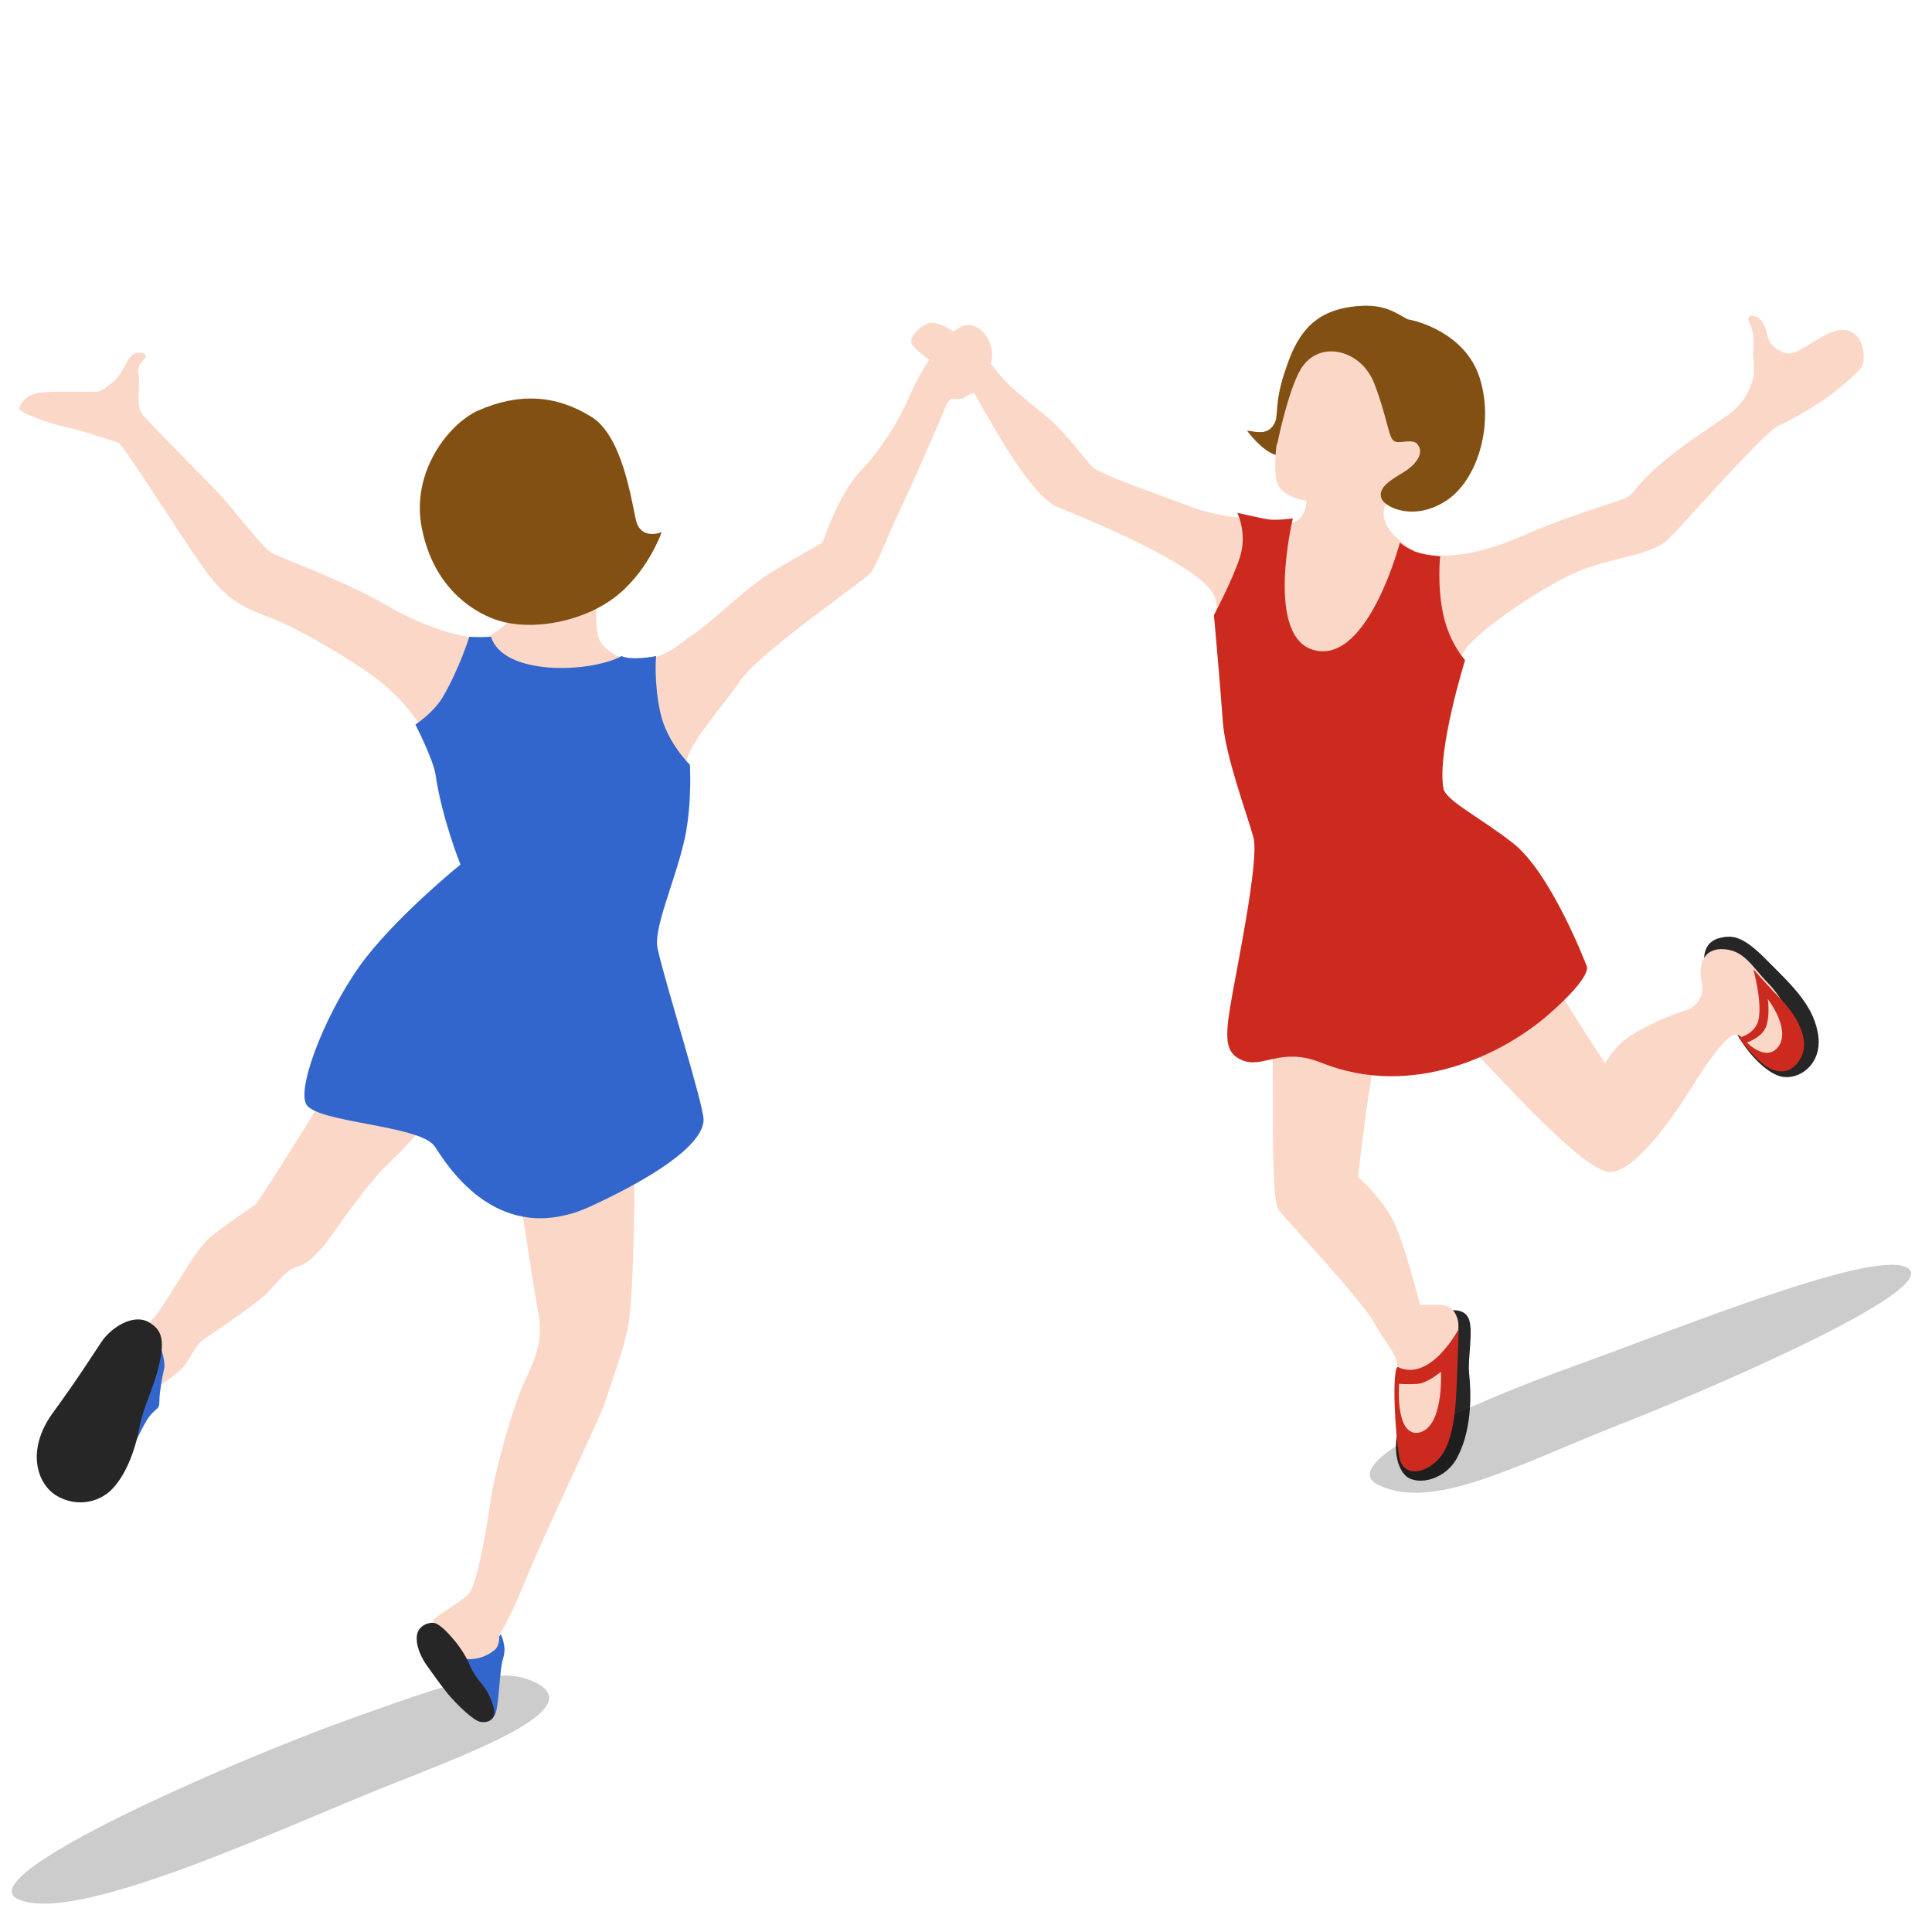
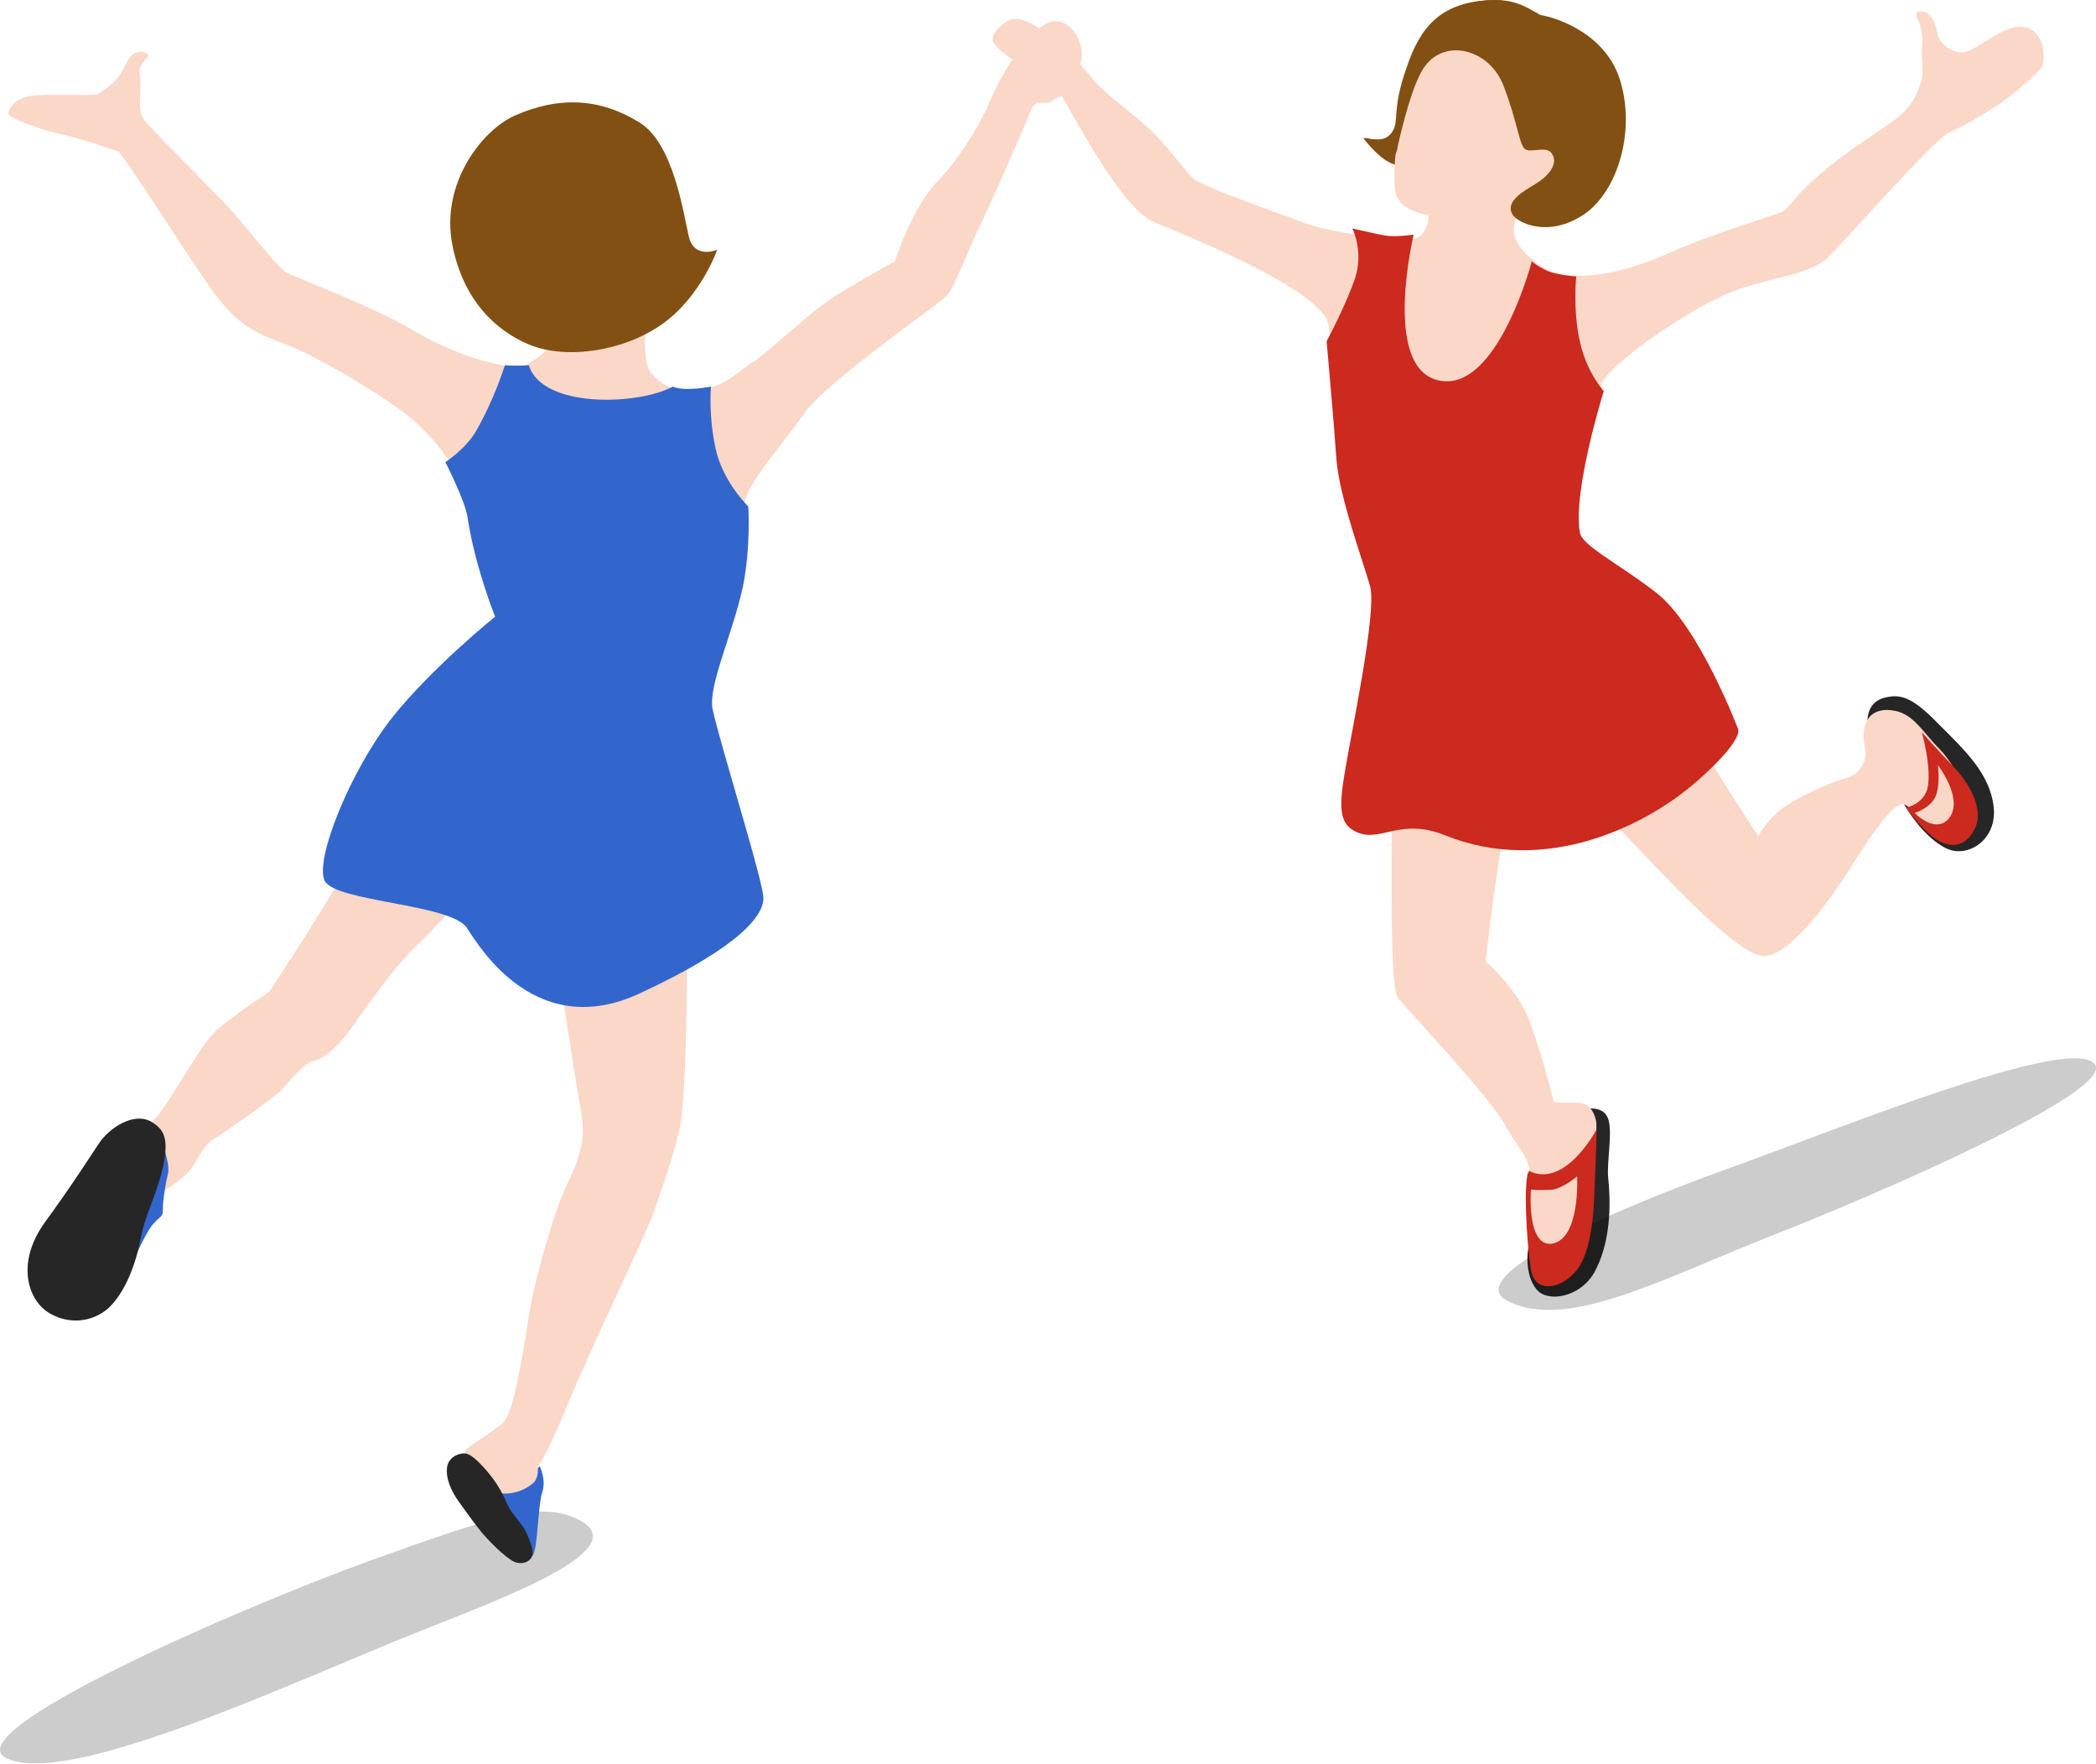
- <svg xmlns="http://www.w3.org/2000/svg" enable-background="new 0 0 240 240" viewBox="0 0 240 240">
-   <path d="m2.2 235.9c7.1 3.4 33.1-9 46.8-14.4 10.1-4 23.8-9.2 17.7-12.4-4.2-2.2-9.2-.6-23.4 4.5-14.7 5.3-47.1 19.4-41.1 22.3z" opacity=".2" />
-   <path d="m74.7 71.2c-.4.8-1.2 7.1 0 8.7.6.8 2.5 2.6 5.6 2s4.1-2 5.7-3c1.7-1 6.6-5.8 9.5-7.6s6.7-3.9 6.7-3.9 1.9-6 4.8-9 5.2-7.3 5.9-9 3.1-6.6 6.1-8.6c2.9-1.9 5.6 3.1 3.5 5.3s-4.6 3.3-4.9 4.1-3.6 8.5-5.5 12.5-3.2 7.5-3.9 8.4c-.6.9-13.6 9.7-16.2 13.4-2.6 3.8-6.4 7.7-6.8 10.4-.5 2.7-1.9 14.1-3.8 18.8-1.8 4.7-4.5 14.2-4.2 17.4s1.6 8.4 1.6 13.9-.1 17-.9 20.4-2.2 7-2.7 8.7-7.3 15.8-9.8 21.9-3.4 7.1-3.4 7.1l-.6 7.6s-7.6-8.7-7.6-9.3c.1-.6 3.6-2.4 4.5-3.5s2-7 2.6-11.2 2.9-12.3 4.4-15.4 2.1-5.1 1.6-8.1c-.6-3-3.4-21.6-3.4-21.6s-3.1-2-4.5-3.7-2.2-2.9-2.2-2.9-5.1 6.3-8.4 9.4-7.3 9.4-8.3 10.5-2 2.2-3.3 2.5-3 2.7-3.9 3.5c-.8.8-5.5 4.1-7.2 5.2-1.7 1-2 2.9-3.3 4.1s-2.8 2-3.4 2.5-1.6 1.9-1.6 1.9-.5-9.2 1.1-10.3 5.4-8.8 7.6-10.6c2.1-1.7 5.7-4.1 5.7-4.1s7.4-11.1 11-18.1 6.4-15 9.6-18c3.2-2.9 5.8-5.2 5.8-5.2s-.9-6.3-2.2-9c-1.3-2.8-2.2-5.9-3.1-7.9s-3.4-5.1-6.4-7.3-9.3-6-13-7.4-5.5-2.3-8.4-6.4-9.8-15.1-10.4-15.3-4.4-1.5-6.7-2-5.6-1.8-5.6-2.2.6-1.7 2.4-2 7.2 0 7.6-.2 1.8-1.1 2.5-2.1 1-2.3 1.9-2.6 1.5.2 1.3.5-1.2 1-.9 2.1-.4 3.9.5 5 6.4 6.6 9 9.3 5.8 7.2 7.1 7.9 9.8 3.8 14.4 6.6c4.7 2.8 11 4.6 12.6 3.7s3.4-2.4 3.6-4.1c.1-1.7-9.6-4.5-9.3-11.8s5.3-10.4 9.6-11.5c7.9-2.1 12.8 7.7 13.5 13.1.7 5.5-3.5 6.5-3.5 6.5z" fill="#fbd7c7" />
-   <path d="m59.4 51c-3.6 1.6-8.4 7.6-7 14.6 1.2 6.1 4.8 9.6 8.7 11.2 4.2 1.7 10.7.7 15-2.4s6.1-8.3 6.1-8.3-2.6 1.1-3.2-1.5-1.7-10.4-5.5-12.8c-4.5-2.8-9.1-3-14.1-.8z" fill="#825012" />
-   <g fill="#36c">
-     <path d="m15.7 181.6s2-4.6 2.9-5.7 1.2-.8 1.2-1.8.3-2.9.6-4.1c.2-1.2-.8-3.7-.8-3.7z" />
-     <path d="m57.3 206s2.1.6 4.1-1c.7-.5.6-1.7.6-1.7l.2-.3s.8 1.5.3 3-.5 6.6-1.1 7.1c-.7.5-.5-1.8-1.3-3.2-.9-1.4-2.8-3.9-2.8-3.9z" />
-     <path d="m57.2 107.4s-7.2 5.8-11.7 11.5c-4.6 5.9-8.6 15.8-7.5 18.2s14.1 2.6 16 5.3c1.8 2.8 8.1 12.7 19.5 7.4s13.9-8.8 13.9-10.7-4.6-16.4-5.7-21.2c-.6-2.6 2.2-8.4 3.4-13.9.9-4.5.6-9 .6-9s-2.9-2.8-3.7-6.6-.5-6.9-.5-6.9-3 .6-4.3 0c-3.8 2.1-14.7 2.5-16.2-2.4-1.6.1-2.7 0-2.7 0s-1.2 3.9-3.3 7.5c-1.2 2-3.4 3.4-3.4 3.4s2.2 4.3 2.5 6.2c.8 5.5 3.1 11.2 3.1 11.2z" />
+ <svg xmlns="http://www.w3.org/2000/svg" enable-background="new 0 0 240 240" viewBox="0 0 23.594 19.85" version="1.1" id="svg1745" width="23.594" height="19.85">
+   <defs id="defs1749" />
+   <g id="g1773" transform="matrix(0.1,0,0,0.1,-0.1467532,-3.798368)">
+     <path id="path1705" d="m 2.2,235.9 c 7.1,3.4 33.1,-9 46.8,-14.4 10.1,-4 23.8,-9.2 17.7,-12.4 -4.2,-2.2 -9.2,-0.6 -23.4,4.5 -14.7,5.3 -47.1,19.4 -41.1,22.3 z" style="opacity:0.2" />
+     <path id="path1707" d="m 74.7,71.2 c -0.4,0.8 -1.2,7.1 0,8.7 0.6,0.8 2.5,2.6 5.6,2 3.1,-0.6 4.1,-2 5.7,-3 1.7,-1 6.6,-5.8 9.5,-7.6 2.9,-1.8 6.7,-3.9 6.7,-3.9 0,0 1.9,-6 4.8,-9 2.9,-3 5.2,-7.3 5.9,-9 0.7,-1.7 3.1,-6.6 6.1,-8.6 2.9,-1.9 5.6,3.1 3.5,5.3 -2.1,2.2 -4.6,3.3 -4.9,4.1 -0.3,0.8 -3.6,8.5 -5.5,12.5 -1.9,4 -3.2,7.5 -3.9,8.4 -0.6,0.9 -13.6,9.7 -16.2,13.4 -2.6,3.8 -6.4,7.7 -6.8,10.4 -0.5,2.7 -1.9,14.1 -3.8,18.8 -1.8,4.7 -4.5,14.2 -4.2,17.4 0.3,3.2 1.6,8.4 1.6,13.9 0,5.5 -0.1,17 -0.9,20.4 -0.8,3.4 -2.2,7 -2.7,8.7 -0.5,1.7 -7.3,15.8 -9.8,21.9 -2.5,6.1 -3.4,7.1 -3.4,7.1 l -0.6,7.6 c 0,0 -7.6,-8.7 -7.6,-9.3 0.1,-0.6 3.6,-2.4 4.5,-3.5 0.9,-1.1 2,-7 2.6,-11.2 0.6,-4.2 2.9,-12.3 4.4,-15.4 1.5,-3.1 2.1,-5.1 1.6,-8.1 -0.6,-3 -3.4,-21.6 -3.4,-21.6 0,0 -3.1,-2 -4.5,-3.7 -1.4,-1.7 -2.2,-2.9 -2.2,-2.9 0,0 -5.1,6.3 -8.4,9.4 -3.3,3.1 -7.3,9.4 -8.3,10.5 -1,1.1 -2,2.2 -3.3,2.5 -1.3,0.3 -3,2.7 -3.9,3.5 -0.8,0.8 -5.5,4.1 -7.2,5.2 -1.7,1 -2,2.9 -3.3,4.1 -1.3,1.2 -2.8,2 -3.4,2.5 -0.6,0.5 -1.6,1.9 -1.6,1.9 0,0 -0.5,-9.2 1.1,-10.3 1.6,-1.1 5.4,-8.8 7.6,-10.6 2.1,-1.7 5.7,-4.1 5.7,-4.1 0,0 7.4,-11.1 11,-18.1 3.6,-7 6.4,-15 9.6,-18 3.2,-2.9 5.8,-5.2 5.8,-5.2 0,0 -0.9,-6.3 -2.2,-9 -1.3,-2.8 -2.2,-5.9 -3.1,-7.9 -0.9,-2 -3.4,-5.1 -6.4,-7.3 -3,-2.2 -9.3,-6 -13,-7.4 C 29.8,75.3 28,74.4 25.1,70.3 22.2,66.2 15.3,55.2 14.7,55 14.1,54.8 10.3,53.5 8,53 5.7,52.5 2.4,51.2 2.4,50.8 c 0,-0.4 0.6,-1.7 2.4,-2 1.8,-0.3 7.2,0 7.6,-0.2 0.4,-0.2 1.8,-1.1 2.5,-2.1 0.7,-1 1,-2.3 1.9,-2.6 0.9,-0.3 1.5,0.2 1.3,0.5 -0.2,0.3 -1.2,1 -0.9,2.1 0.3,1.1 -0.4,3.9 0.5,5 0.9,1.1 6.4,6.6 9,9.3 2.6,2.7 5.8,7.2 7.1,7.9 1.3,0.7 9.8,3.8 14.4,6.6 4.7,2.8 11,4.6 12.6,3.7 1.6,-0.9 3.4,-2.4 3.6,-4.1 0.1,-1.7 -9.6,-4.5 -9.3,-11.8 0.3,-7.3 5.3,-10.4 9.6,-11.5 7.9,-2.1 12.8,7.7 13.5,13.1 0.7,5.5 -3.5,6.5 -3.5,6.5 z" style="fill:#fbd7c7" />
+     <path id="path1709" d="m 59.4,51 c -3.6,1.6 -8.4,7.6 -7,14.6 1.2,6.1 4.8,9.6 8.7,11.2 4.2,1.7 10.7,0.7 15,-2.4 4.3,-3.1 6.1,-8.3 6.1,-8.3 0,0 -2.6,1.1 -3.2,-1.5 C 78.4,62 77.3,54.2 73.5,51.8 69,49 64.4,48.8 59.4,51 Z" style="fill:#825012" />
+     <g id="g1717" style="fill:#3366cc">
+       <path id="path1711" d="m 15.7,181.6 c 0,0 2,-4.6 2.9,-5.7 0.9,-1.1 1.2,-0.8 1.2,-1.8 0,-1 0.3,-2.9 0.6,-4.1 0.2,-1.2 -0.8,-3.7 -0.8,-3.7 z" />
+       <path id="path1713" d="m 57.3,206 c 0,0 2.1,0.6 4.1,-1 0.7,-0.5 0.6,-1.7 0.6,-1.7 l 0.2,-0.3 c 0,0 0.8,1.5 0.3,3 -0.5,1.5 -0.5,6.6 -1.1,7.1 -0.7,0.5 -0.5,-1.8 -1.3,-3.2 -0.9,-1.4 -2.8,-3.9 -2.8,-3.9 z" />
+       <path id="path1715" d="m 57.2,107.4 c 0,0 -7.2,5.8 -11.7,11.5 -4.6,5.9 -8.6,15.8 -7.5,18.2 1.1,2.4 14.1,2.6 16,5.3 1.8,2.8 8.1,12.7 19.5,7.4 11.4,-5.3 13.9,-8.8 13.9,-10.7 0,-1.9 -4.6,-16.4 -5.7,-21.2 -0.6,-2.6 2.2,-8.4 3.4,-13.9 0.9,-4.5 0.6,-9 0.6,-9 0,0 -2.9,-2.8 -3.7,-6.6 -0.8,-3.8 -0.5,-6.9 -0.5,-6.9 0,0 -3,0.6 -4.3,0 -3.8,2.1 -14.7,2.5 -16.2,-2.4 -1.6,0.1 -2.7,0 -2.7,0 0,0 -1.2,3.9 -3.3,7.5 -1.2,2 -3.4,3.4 -3.4,3.4 0,0 2.2,4.3 2.5,6.2 0.8,5.5 3.1,11.2 3.1,11.2 z" />
+     </g>
+     <path id="path1719" d="m 18.4,164.2 c 1.6,0.9 2.1,2 1.4,5.2 -0.7,3.1 -2,5.3 -2.5,8 -0.5,2.7 -1.7,6.1 -3.7,7.9 -1.9,1.6 -4.4,1.7 -6.4,0.6 -2.6,-1.4 -4,-5.7 -0.7,-10.3 3,-4.1 4.9,-7.1 6.1,-8.9 1.2,-1.8 3.9,-3.5 5.8,-2.5 z" style="fill:#262626" />
+     <path id="path1721" d="m 53.9,201.6 c -0.6,-0.1 -1.9,0.3 -2.1,1.5 -0.2,1.3 0.5,2.8 1.3,3.9 0.8,1.1 1.4,2 2.6,3.5 1.3,1.5 3.2,3.3 4,3.4 1.2,0.2 1.7,-0.6 1.7,-0.9 0.1,-0.6 -0.3,-1.8 -0.9,-2.9 -0.6,-1 -1.6,-1.8 -2.2,-3.4 -0.3,-0.6 -0.8,-1.7 -2,-3.1 -1.2,-1.4 -1.9,-1.9 -2.4,-2 z" style="fill:#262626" />
+     <path id="path1723" d="m 169.1,38 c -5.3,0.3 -7.7,2.8 -9.3,7.6 -1.7,4.8 -0.8,6 -1.6,7.2 -0.7,1.1 -1.9,1 -3.3,0.7 5,6.4 6.7,1 6.7,1 0,0 -1.4,-7.1 0.2,-9.1 1.3,-1.6 3.2,-2.1 5,-1.6 l 7.8,-4.3 c -1,-0.3 -2.5,-1.6 -5.5,-1.5 z" style="fill:#825012" />
+     <path id="path1725" d="m 211.7,119.4 c 0,0 -0.3,-2.4 2,-2.9 1.7,-0.4 3,-0.1 6,3 3,3 5.8,5.6 6.2,9.4 0.3,3.1 -2,5 -4.1,4.9 -1.7,0 -4.1,-2.2 -5.7,-4.8 -1.7,-2.7 -4.4,-9.6 -4.4,-9.6 z" style="fill:#262626" />
+     <path id="path1727" d="m 179,163.1 c 0.6,-0.3 2.7,-0.8 3.4,0.6 0.7,1.4 -0.1,5 0.1,6.9 0.2,1.9 0.5,6.6 -1.4,10.3 -1.4,2.9 -4.9,3.7 -6.4,2.5 -1.5,-1.3 -1.6,-4.6 -0.8,-6.2 0.9,-1.4 5.1,-14.1 5.1,-14.1 z" style="fill:#262626" />
+     <path id="path1729" d="m 171.3,184.5 c 6.7,3.2 16.9,-2.4 29.8,-7.5 9.5,-3.7 39.7,-16.5 36,-19.4 -3.5,-2.8 -28,7.2 -41.3,12 -13.9,5 -30.1,12.3 -24.5,14.9 z" style="opacity:0.2" />
+     <path id="path1731" d="m 162.3,62.2 c 0,0 0,2.9 -2.5,2.8 -2.5,-0.1 -9.2,-0.9 -12,-2.1 C 145,61.8 136.7,59 135.7,58 c -0.9,-0.9 -3.2,-4.1 -5.4,-6 -2.2,-1.9 -4.9,-3.8 -6.4,-5.8 -1.7,-2.2 -5.8,-6 -8.1,-6.1 -1.1,0 -2.7,1.5 -2.6,2.4 0.1,0.9 3.2,2.8 3.8,3.3 0.6,0.5 2.1,1.8 1.5,1.8 -0.6,0 -3.1,0.1 -3.5,0.3 -0.4,0.2 -0.1,1.4 1,1.4 1.1,0.1 3.4,0.5 3.8,0.1 0.5,-0.4 1.2,-0.6 1.2,-0.6 0,0 2.7,4.8 4.1,7 1.4,2.2 4.1,6.3 6.3,7.2 2.2,0.9 18.9,7.5 19.6,11.5 0.7,3.9 1.1,14.1 2.6,19.7 1.5,5.5 6.2,18.4 6,19.9 -0.2,1.5 -1.7,7.8 -1.5,16.3 0.1,8.5 -0.2,18.9 0.8,20 0.9,1.1 10.4,11.3 11.8,13.9 1.4,2.6 2.8,3.8 2.9,5.4 0.1,1.6 -0.2,9 2.8,9.2 3,0.2 5.2,-12.9 4.7,-14.9 -0.5,-1.9 -1.7,-1.9 -2.6,-1.9 -0.9,0 -2.1,0 -2.1,0 0,0 -1.8,-7.2 -3.2,-10.2 -1.5,-3.1 -4.5,-5.7 -4.5,-5.7 0,0 1.5,-13.6 2.5,-16 1.1,-2.5 2.3,-7 2.3,-7 h 2.7 c 0,0 3.8,4.3 7,7.5 3.2,3.2 13.7,15.1 16.9,14.9 3.2,-0.2 7.9,-7.1 9.9,-10.3 2,-3.2 4.4,-6.7 5.6,-6.8 1.2,-0.1 3.9,5.2 6.4,3.2 2.5,-2.1 -0.1,-7.2 -2.2,-9.4 -2.2,-2.2 -3.1,-4.4 -6,-4.4 -2.8,0.1 -2.7,2.9 -2.4,4.2 0.3,1.3 -0.3,2.8 -1.9,3.4 -1.7,0.5 -4.5,1.6 -7,3.2 -2,1.3 -3.1,3.4 -3.1,3.4 0,0 -7.6,-11.4 -9.5,-15.9 -1.9,-4.5 -3,-8.8 -4.9,-11.6 -1.9,-2.8 -7.3,-5.1 -7.4,-6.3 -0.1,-1.2 2.1,-15.1 4.8,-18.1 2.7,-3 10.7,-8.3 14.9,-9.7 4.2,-1.4 8,-1.7 9.9,-3.5 1.9,-1.8 11.9,-13.3 13.7,-14.1 1.8,-0.8 3.9,-2.1 5,-2.8 1.1,-0.6 4.8,-3.6 5.4,-4.6 0.5,-1 0.3,-4.2 -2.1,-4.5 -2.4,-0.3 -5.6,3.2 -7.2,2.9 -1.6,-0.4 -2.3,-1.3 -2.5,-2.4 -0.2,-1.1 -0.8,-2.1 -1.5,-2.2 -0.7,-0.2 -1.1,0.1 -0.6,1 0.5,0.9 0.5,2.4 0.4,3.2 -0.1,0.8 0.3,2.7 -0.1,3.8 -0.4,1.1 -0.9,2.8 -3.4,4.5 -2.1,1.5 -5.1,3.3 -8.2,6 -3.1,2.7 -3.1,3.6 -4.2,4.1 -1.2,0.5 -7.2,2.2 -13.1,4.8 -5.9,2.6 -11.3,3 -13.8,1.3 -2.5,-1.7 -3.9,-3.7 -2.7,-5.7 1.2,-2 8.7,-6.6 9.1,-12.9 0.4,-6.3 -7.3,-12.9 -15.1,-8.5 -7.8,4.4 -8.3,17 -7.7,18.9 0.5,2 3.7,2.4 3.7,2.4 z" style="fill:#fbd7c7" />
+     <path id="path1733" d="m 170.7,47.6 c 1.6,4.1 1.8,6.9 2.5,7.2 0.6,0.4 2.3,-0.4 2.9,0.4 0.8,1 0,2.4 -1.8,3.5 -1.3,0.8 -3.4,1.9 -2.6,3.4 0.6,1 4.1,2.7 8.1,0 3.9,-2.7 5.8,-9.6 4,-15.2 -1.8,-5.6 -8,-7.1 -8.8,-7.2 -0.8,-0.2 -2.4,-1.9 -5.7,-1.7 -5.3,0.3 -7.7,2.8 -9.3,7.6 -1.6,4.8 -0.8,6 -1.6,7.2 -0.7,1.1 -1.9,1 -3.3,0.7 3.4,4.5 3.7,1 3.7,1 0,0 1.5,-7.1 3.1,-9.1 2.3,-3.1 7.2,-1.9 8.8,2.2 z" style="fill:#825012" />
+     <path id="path1735" d="m 217.8,120.4 c 0,0 2.2,2.5 3.4,3.7 1.2,1.2 3.8,4.5 2.6,7.1 -1.1,2.3 -2.8,2.1 -4,1.5 -1.7,-0.9 -3.8,-3.8 -3.8,-3.8 0,0 1.8,-0.3 2.4,-2 0.6,-2.3 -0.6,-6.5 -0.6,-6.5 z" style="fill:#cc291f" />
+     <path id="path1737" d="m 181.2,165.1 c 0,0 -0.1,4.1 -0.2,5.7 -0.1,1.6 0,7.5 -2,10.1 -1.8,2.3 -4.8,2.7 -5.2,0 -0.5,-3 -0.9,-10.4 -0.2,-11.1 4.1,2 7.6,-4.7 7.6,-4.7 z" style="fill:#cc291f" />
+     <path id="path1739" d="m 155.7,104 c 0.8,2.9 -2.3,17.3 -2.9,21.2 -0.7,4.2 -0.4,5.7 1.5,6.5 2.6,1.1 4.8,-1.7 9.8,0.3 11.4,4.6 22.7,-1.1 28.3,-6 5.6,-4.9 4.7,-6 4.7,-6 0,0 -4.4,-11.6 -9.2,-15.3 -4.1,-3.2 -8.4,-5.3 -8.6,-6.8 C 178.5,93.2 182,82 182,82 c 0,0 -1.9,-2 -2.7,-5.6 -0.8,-3.6 -0.4,-7.3 -0.4,-7.3 0,0 -1.9,-0.1 -3.2,-0.6 -1.3,-0.6 -1.8,-1.1 -1.8,-1.1 0,0 -3.9,14.9 -10.5,13.4 -6.4,-1.4 -2.8,-16.4 -2.8,-16.4 0,0 -2.1,0.3 -3.2,0.1 -1.1,-0.2 -3.7,-0.8 -3.7,-0.8 0,0 1.3,2.6 0.3,5.6 -1,3 -3.2,7.1 -3.2,7.1 0,0 0.8,8.9 1.1,13.2 0.3,4.3 3,11.5 3.8,14.4 z" style="fill:#cc291f" />
+     <path id="path1741" d="m 217,129.5 c 0,0 1.9,-0.6 2.4,-2 0.5,-1.4 0.2,-3.4 0.2,-3.4 0,0 2.8,3.6 1.4,5.8 -1.5,2.2 -4,-0.4 -4,-0.4 z" style="fill:#fbd7c7" />
+     <path id="path1743" d="m 173.8,171.9 c 0,0 1,0.1 2.4,0 1.3,-0.2 2.8,-1.5 2.8,-1.5 0,0 0.4,7.3 -3,7.6 -2.7,0.1 -2.2,-6.1 -2.2,-6.1 z" style="fill:#fbd7c7" />
  </g>
-   <path d="m18.4 164.2c1.6.9 2.1 2 1.4 5.2-.7 3.1-2 5.3-2.5 8s-1.7 6.1-3.7 7.9c-1.9 1.6-4.4 1.7-6.4.6-2.6-1.4-4-5.7-.7-10.3 3-4.1 4.9-7.1 6.1-8.9s3.9-3.5 5.8-2.5z" fill="#262626" />
-   <path d="m53.9 201.6c-.6-.1-1.9.3-2.1 1.5-.2 1.3.5 2.8 1.3 3.9s1.4 2 2.6 3.5c1.3 1.5 3.2 3.3 4 3.4 1.2.2 1.7-.6 1.7-.9.1-.6-.3-1.8-.9-2.9-.6-1-1.6-1.8-2.2-3.4-.3-.6-.8-1.7-2-3.1s-1.9-1.9-2.4-2z" fill="#262626" />
-   <path d="m169.1 38c-5.3.3-7.7 2.8-9.3 7.6-1.7 4.8-.8 6-1.6 7.2-.7 1.1-1.9 1-3.3.7 5 6.4 6.7 1 6.7 1s-1.4-7.1.2-9.1c1.3-1.6 3.2-2.1 5-1.6l7.8-4.3c-1-.3-2.5-1.6-5.5-1.5z" fill="#825012" />
-   <path d="m211.7 119.4s-.3-2.4 2-2.9c1.7-.4 3-.1 6 3 3 3 5.8 5.6 6.2 9.4.3 3.1-2 5-4.1 4.9-1.7 0-4.1-2.2-5.7-4.8-1.7-2.7-4.4-9.6-4.4-9.6z" fill="#262626" />
-   <path d="m179 163.1c.6-.3 2.7-.8 3.4.6s-.1 5 .1 6.9.5 6.6-1.4 10.3c-1.4 2.9-4.9 3.7-6.4 2.5-1.5-1.3-1.6-4.6-.8-6.2.9-1.4 5.1-14.1 5.1-14.1z" fill="#262626" />
-   <path d="m171.3 184.5c6.7 3.2 16.9-2.4 29.8-7.5 9.5-3.7 39.7-16.5 36-19.4-3.5-2.8-28 7.2-41.3 12-13.9 5-30.1 12.3-24.5 14.9z" opacity=".2" />
-   <path d="m162.3 62.2s0 2.9-2.5 2.8-9.2-.9-12-2.1c-2.8-1.1-11.1-3.9-12.1-4.9-.9-.9-3.2-4.1-5.4-6s-4.9-3.8-6.4-5.8c-1.7-2.2-5.8-6-8.1-6.1-1.1 0-2.7 1.5-2.6 2.4s3.2 2.8 3.8 3.3 2.1 1.8 1.5 1.8-3.1.1-3.5.3-.1 1.4 1 1.4c1.1.1 3.4.5 3.8.1.5-.4 1.2-.6 1.2-.6s2.7 4.8 4.1 7 4.1 6.3 6.3 7.2 18.9 7.5 19.6 11.5c.7 3.9 1.1 14.1 2.6 19.7 1.5 5.5 6.2 18.4 6 19.9s-1.7 7.8-1.5 16.3c.1 8.5-.2 18.9.8 20 .9 1.1 10.4 11.3 11.8 13.9s2.8 3.8 2.9 5.4-.2 9 2.8 9.2 5.2-12.9 4.7-14.9c-.5-1.9-1.7-1.9-2.6-1.9s-2.1 0-2.1 0-1.8-7.2-3.2-10.2c-1.5-3.1-4.5-5.7-4.5-5.7s1.5-13.6 2.5-16c1.1-2.5 2.3-7 2.3-7h2.7s3.8 4.3 7 7.5 13.7 15.1 16.9 14.9 7.9-7.1 9.9-10.3 4.4-6.7 5.6-6.8 3.9 5.2 6.4 3.2c2.5-2.1-.1-7.2-2.2-9.4-2.2-2.2-3.1-4.4-6-4.4-2.8.1-2.7 2.9-2.4 4.2s-.3 2.8-1.9 3.4c-1.7.5-4.5 1.6-7 3.2-2 1.3-3.1 3.4-3.1 3.4s-7.6-11.4-9.5-15.9-3-8.8-4.9-11.6-7.3-5.1-7.4-6.3 2.1-15.1 4.8-18.1 10.7-8.3 14.9-9.7 8-1.7 9.9-3.5 11.9-13.3 13.7-14.1 3.9-2.1 5-2.8c1.1-.6 4.8-3.6 5.4-4.6.5-1 .3-4.2-2.1-4.5s-5.6 3.2-7.2 2.9c-1.6-.4-2.3-1.3-2.5-2.4s-.8-2.1-1.5-2.2c-.7-.2-1.1.1-.6 1s.5 2.4.4 3.2.3 2.7-.1 3.8-.9 2.8-3.4 4.5c-2.1 1.5-5.1 3.3-8.2 6s-3.1 3.6-4.2 4.1c-1.2.5-7.2 2.2-13.1 4.8s-11.3 3-13.8 1.3-3.9-3.7-2.7-5.7 8.7-6.6 9.1-12.9-7.3-12.9-15.1-8.5-8.3 17-7.7 18.9c.5 2 3.7 2.4 3.7 2.4z" fill="#fbd7c7" />
-   <path d="m170.7 47.6c1.6 4.1 1.8 6.9 2.5 7.2.6.4 2.3-.4 2.9.4.8 1 0 2.4-1.8 3.5-1.3.8-3.4 1.9-2.6 3.4.6 1 4.1 2.7 8.1 0 3.9-2.7 5.8-9.6 4-15.2s-8-7.1-8.8-7.2c-.8-.2-2.4-1.9-5.7-1.7-5.3.3-7.7 2.8-9.3 7.6s-.8 6-1.6 7.2c-.7 1.1-1.9 1-3.3.7 3.4 4.5 3.7 1 3.7 1s1.5-7.1 3.1-9.1c2.3-3.1 7.2-1.9 8.8 2.2z" fill="#825012" />
-   <path d="m217.8 120.4s2.2 2.5 3.4 3.7 3.8 4.5 2.6 7.1c-1.1 2.3-2.8 2.1-4 1.5-1.7-.9-3.8-3.8-3.8-3.8s1.8-.3 2.4-2c.6-2.3-.6-6.5-.6-6.5z" fill="#cc291f" />
-   <path d="m181.2 165.1s-.1 4.1-.2 5.7 0 7.5-2 10.1c-1.8 2.3-4.8 2.7-5.2 0-.5-3-.9-10.4-.2-11.1 4.1 2 7.6-4.7 7.6-4.7z" fill="#cc291f" />
-   <path d="m155.7 104c.8 2.9-2.3 17.3-2.9 21.2-.7 4.2-.4 5.7 1.5 6.5 2.6 1.1 4.8-1.7 9.8.3 11.4 4.6 22.7-1.1 28.3-6s4.7-6 4.7-6-4.4-11.6-9.2-15.3c-4.1-3.2-8.4-5.3-8.6-6.8-.8-4.7 2.7-15.9 2.7-15.9s-1.9-2-2.7-5.6-.4-7.3-.4-7.3-1.9-.1-3.2-.6c-1.3-.6-1.8-1.1-1.8-1.1s-3.9 14.9-10.5 13.4c-6.4-1.4-2.8-16.4-2.8-16.4s-2.1.3-3.2.1-3.7-.8-3.7-.8 1.3 2.6.3 5.6-3.2 7.1-3.2 7.1.8 8.9 1.1 13.2 3 11.5 3.8 14.4z" fill="#cc291f" />
-   <path d="m217 129.5s1.9-.6 2.4-2 .2-3.4.2-3.4 2.8 3.6 1.4 5.8c-1.5 2.2-4-.4-4-.4z" fill="#fbd7c7" />
-   <path d="m173.8 171.9s1 .1 2.4 0c1.3-.2 2.8-1.5 2.8-1.5s.4 7.3-3 7.6c-2.7.1-2.2-6.1-2.2-6.1z" fill="#fbd7c7" />
</svg>
